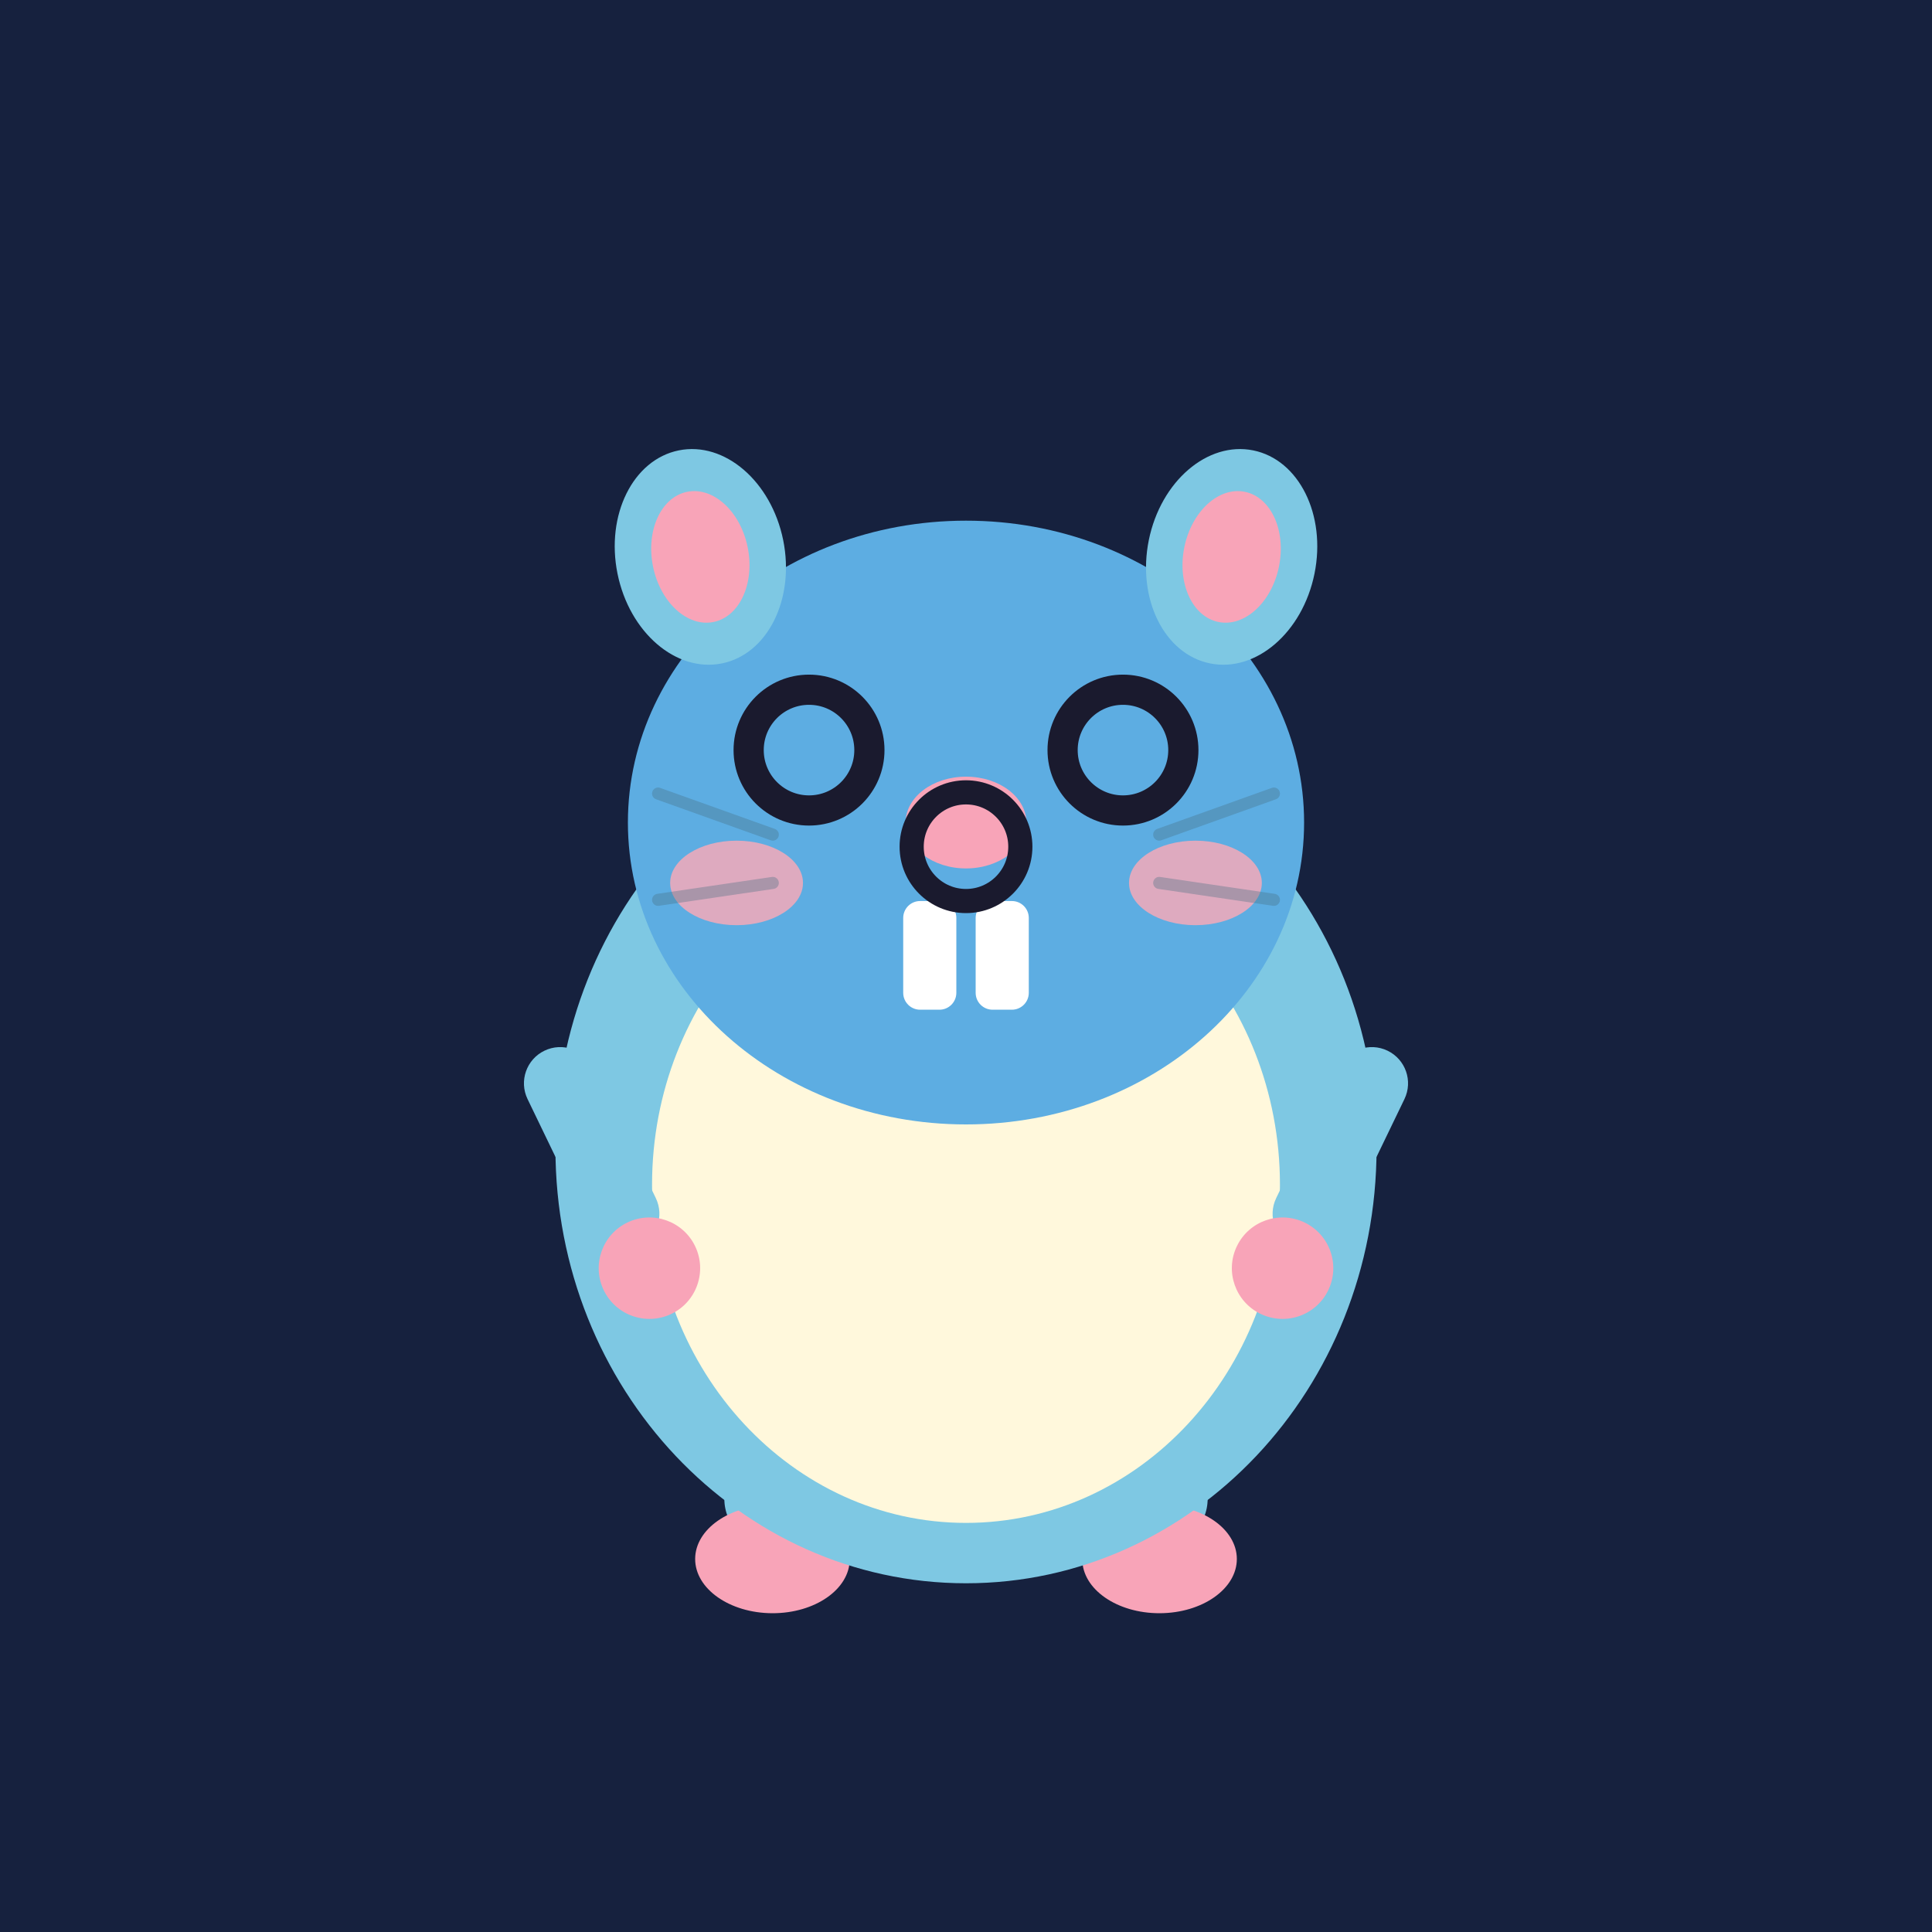
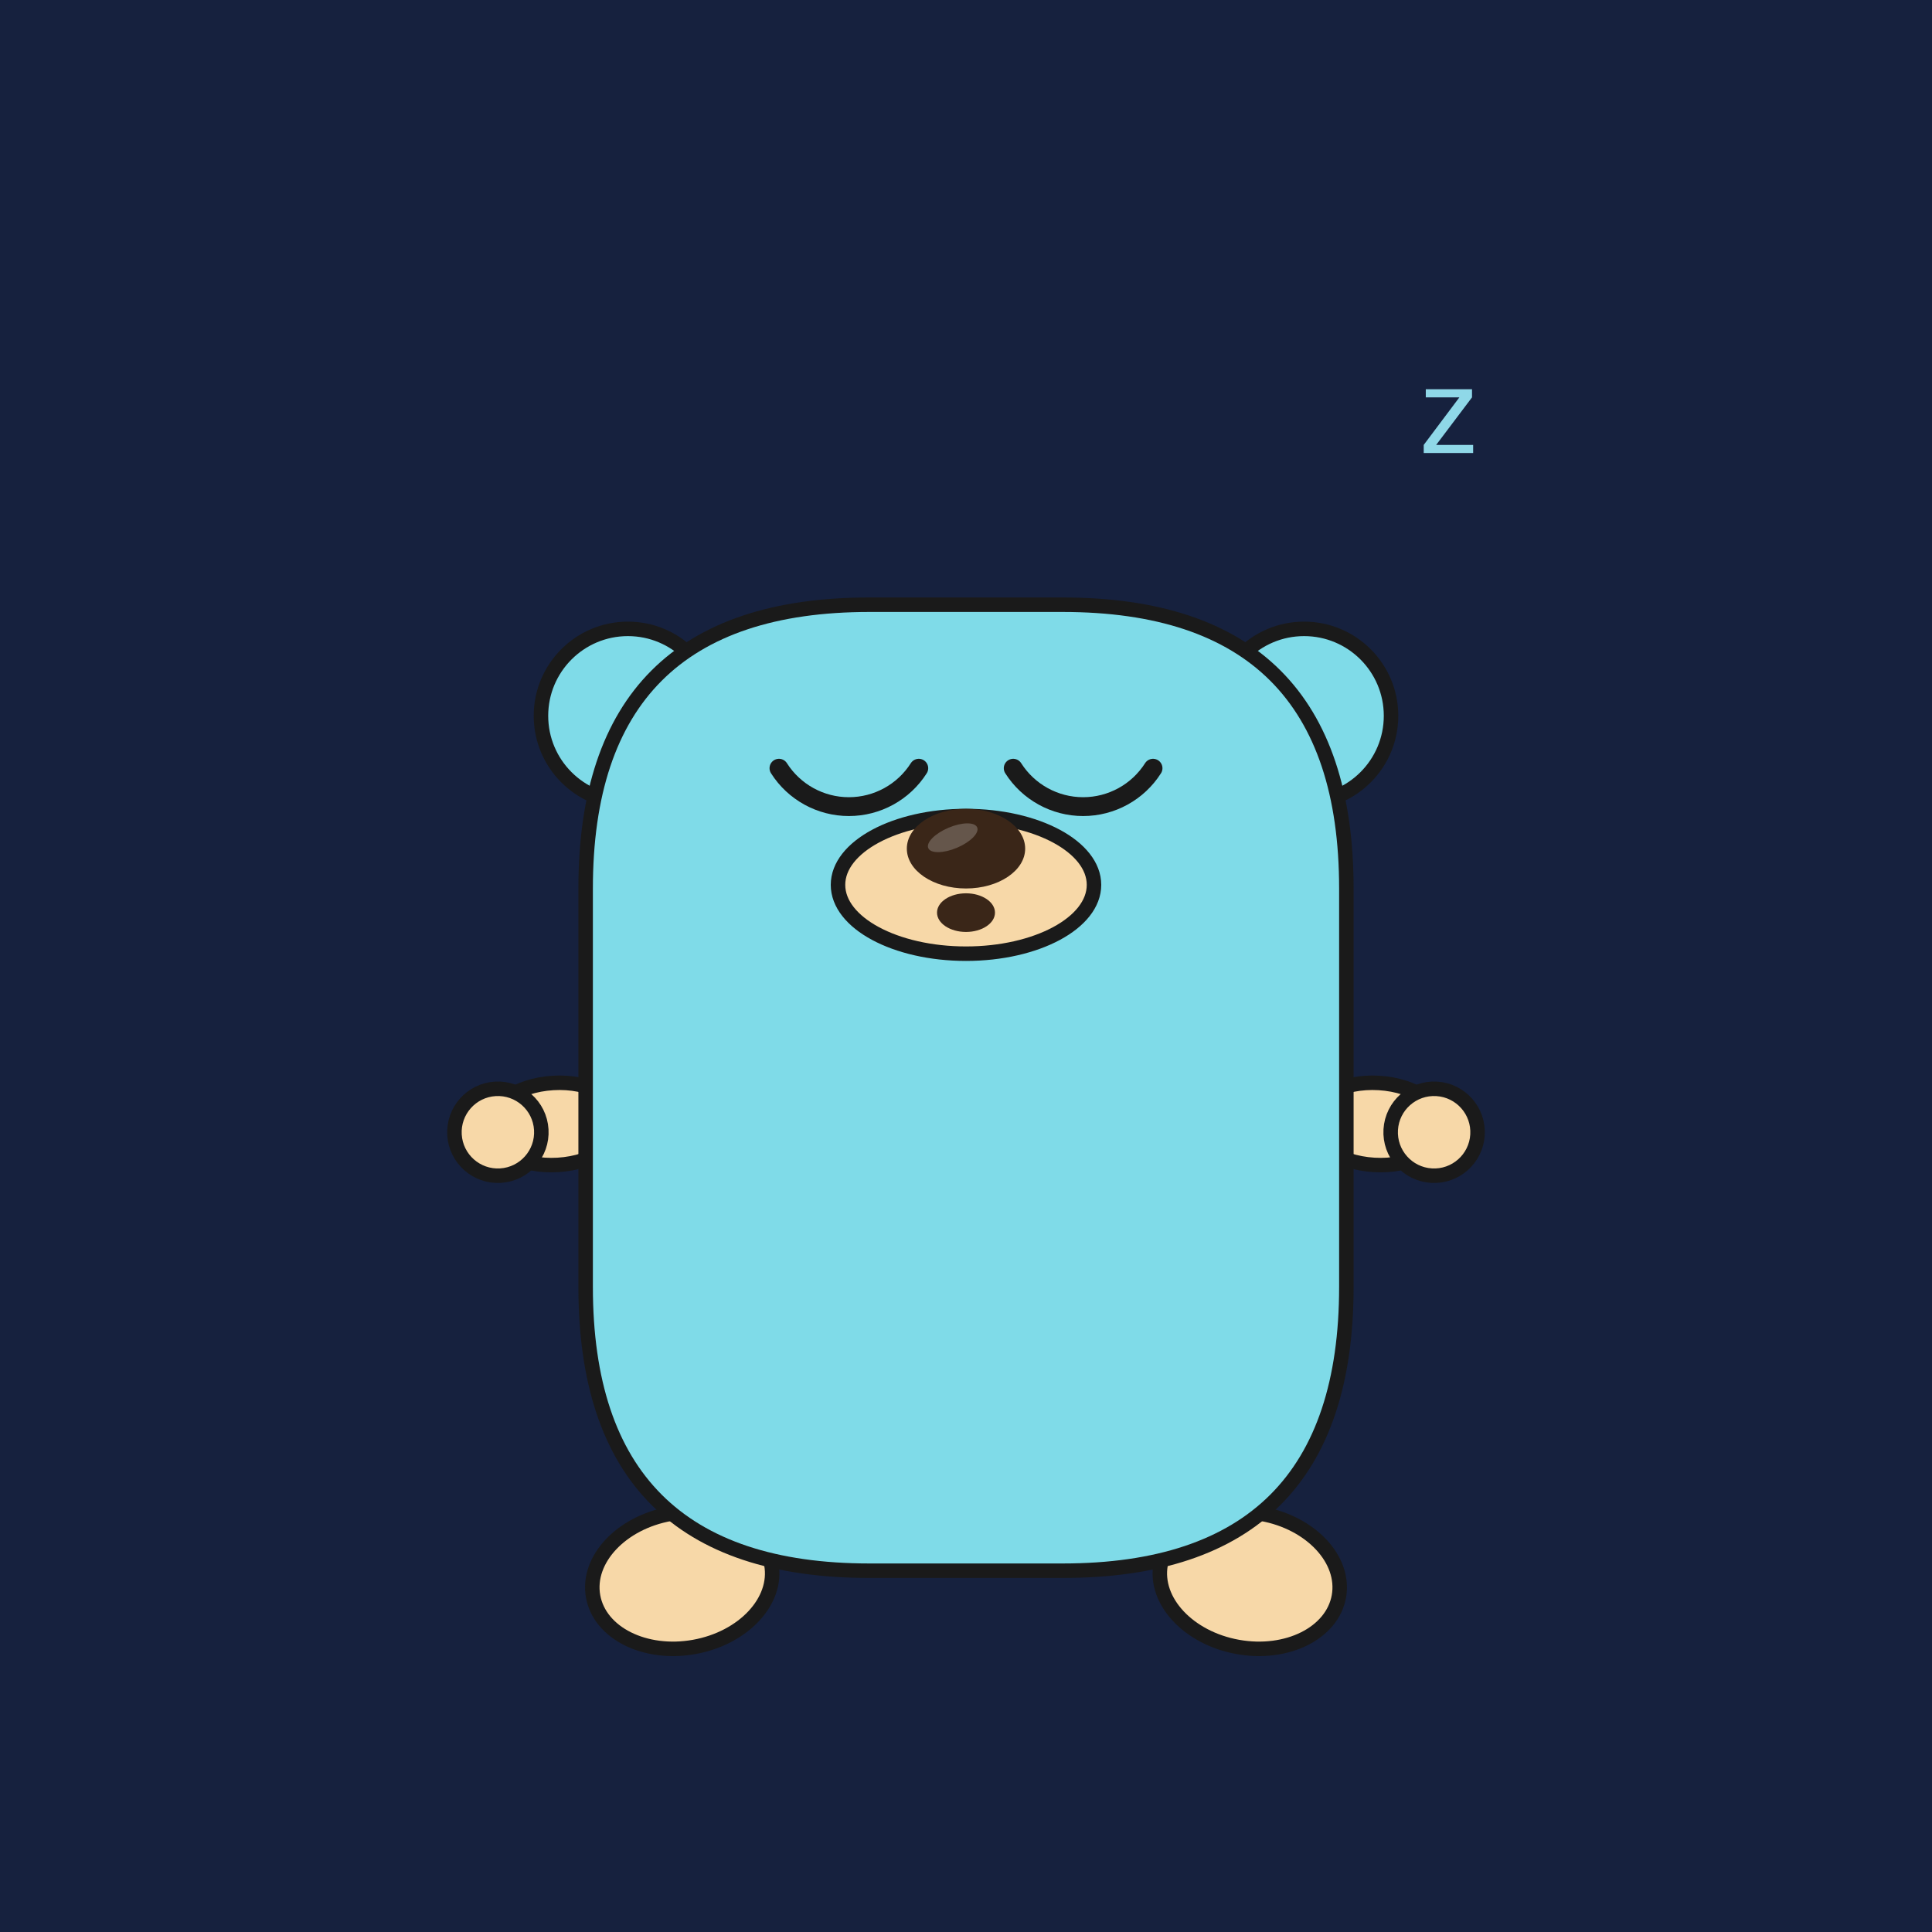
<svg xmlns="http://www.w3.org/2000/svg" width="320" height="320" viewBox="-80 -80 160 160">
  <rect x="-80" y="-80" width="160" height="160" fill="#16213e" />
  <g transform="translate(0,10)">
-     <g transform="translate(0,0.12) translate(16,30) rotate(-0.19)" fill="#7EC8E3">
-       <rect x="-4" y="-8" width="8" height="16" rx="4" />
+     <g transform="translate(0,0.08)">
+       <text x="40" y="-55.4" font-family="Arial, sans-serif" font-size="10" text-anchor="middle" dominant-baseline="middle" fill="#8FD8E8">z</text>
    </g>
-     <g transform="translate(0,0.12) translate(16,30) rotate(-0.19)" fill="#F8A4B8">
-       <ellipse cx="0" cy="9" rx="6.4" ry="4.48" />
+     <g transform="translate(0,0.08)" fill="#7FDBE8">
+       <ellipse cx="28" cy="-30.8" rx="7.2" ry="7.2" />
    </g>
-     <g transform="translate(0,0.12) translate(-16,30) rotate(0.19)" fill="#7EC8E3">
-       <rect x="-4" y="-8" width="8" height="16" rx="4" />
+     <g transform="translate(0,0.08)" fill="none" stroke="#1A1A1A" stroke-width="1.2" stroke-linecap="butt" stroke-linejoin="round">
+       <ellipse cx="28" cy="-30.8" rx="7.2" ry="7.2" />
    </g>
-     <g transform="translate(0,0.12) translate(-16,30) rotate(0.19)" fill="#F8A4B8">
-       <ellipse cx="0" cy="9" rx="6.4" ry="4.48" />
+     <g transform="translate(0,0.08)" fill="#7FDBE8">
+       <ellipse cx="-28" cy="-30.8" rx="7.2" ry="7.2" />
    </g>
-     <g transform="translate(0,0.12)" fill="#7EC8E3">
-       <ellipse cx="0" cy="5" rx="34" ry="36" />
+     <g transform="translate(0,0.08)" fill="none" stroke="#1A1A1A" stroke-width="1.2" stroke-linecap="butt" stroke-linejoin="round">
+       <ellipse cx="-28" cy="-30.8" rx="7.2" ry="7.2" />
    </g>
-     <g transform="translate(0,0.12)" fill="#FFF8DC">
-       <ellipse cx="0" cy="8" rx="26" ry="28" />
+     <g transform="translate(0,0.08) translate(23.5,40.8) rotate(10.17)" fill="#F7D8A8">
+       <ellipse cx="0" cy="0" rx="7.5" ry="5.6" />
    </g>
-     <g transform="translate(0,0.12) translate(31,5) rotate(25.77)" fill="#7EC8E3">
-       <rect x="-3" y="-9" width="6" height="18" rx="3" />
+     <g transform="translate(0,0.08) translate(23.5,40.8) rotate(10.17)" fill="none" stroke="#1A1A1A" stroke-width="1.2" stroke-linecap="butt" stroke-linejoin="round">
+       <ellipse cx="0" cy="0" rx="7.5" ry="5.6" />
    </g>
-     <g transform="translate(0,0.12) translate(31,5) rotate(25.77)" fill="#F8A4B8">
-       <ellipse cx="0" cy="11" rx="4.2" ry="4.2" />
+     <g transform="translate(0,0.08) translate(-23.5,40.8) rotate(-10.17)" fill="#F7D8A8">
+       <ellipse cx="0" cy="0" rx="7.5" ry="5.6" />
    </g>
-     <g transform="translate(0,0.12) translate(-31,5) rotate(-25.77)" fill="#7EC8E3">
-       <rect x="-3" y="-9" width="6" height="18" rx="3" />
+     <g transform="translate(0,0.08) translate(-23.5,40.8) rotate(-10.17)" fill="none" stroke="#1A1A1A" stroke-width="1.2" stroke-linecap="butt" stroke-linejoin="round">
+       <ellipse cx="0" cy="0" rx="7.5" ry="5.6" />
    </g>
-     <g transform="translate(0,0.12) translate(-31,5) rotate(-25.77)" fill="#F8A4B8">
-       <ellipse cx="0" cy="11" rx="4.2" ry="4.2" />
+     <g transform="translate(0,0.08) translate(34,3) rotate(3.45)" fill="#F7D8A8">
+       <ellipse cx="0" cy="0" rx="5.5" ry="3.4" />
    </g>
-     <g transform="translate(0,0.12)" fill="#5DADE2">
-       <ellipse cx="0" cy="-22" rx="28" ry="25" />
+     <g transform="translate(0,0.08) translate(34,3) rotate(3.45)" fill="none" stroke="#1A1A1A" stroke-width="1.2" stroke-linecap="butt" stroke-linejoin="round">
+       <ellipse cx="0" cy="0" rx="5.5" ry="3.4" />
    </g>
-     <g transform="translate(0,0.12)" fill="#7EC8E3">
-       <ellipse cx="-22" cy="-44" rx="7" ry="9" transform="rotate(-11.46 -22 -44)" />
+     <g transform="translate(0,0.08) translate(34,3) rotate(3.45)" fill="#F7D8A8">
+       <ellipse cx="4.8" cy="0.4" rx="3.6" ry="3.6" />
    </g>
-     <g transform="translate(0,0.12)" fill="#F8A4B8">
-       <ellipse cx="-22" cy="-44" rx="4" ry="5.5" transform="rotate(-11.46 -22 -44)" />
+     <g transform="translate(0,0.08) translate(34,3) rotate(3.45)" fill="none" stroke="#1A1A1A" stroke-width="1.2" stroke-linecap="butt" stroke-linejoin="round">
+       <ellipse cx="4.8" cy="0.4" rx="3.6" ry="3.6" />
    </g>
-     <g transform="translate(0,0.12)" fill="#7EC8E3">
-       <ellipse cx="22" cy="-44" rx="7" ry="9" transform="rotate(11.46 22 -44)" />
+     <g transform="translate(0,0.08) translate(-34,3) rotate(-3.45)" fill="#F7D8A8">
+       <ellipse cx="0" cy="0" rx="5.5" ry="3.4" />
    </g>
-     <g transform="translate(0,0.12)" fill="#F8A4B8">
-       <ellipse cx="22" cy="-44" rx="4" ry="5.5" transform="rotate(11.46 22 -44)" />
+     <g transform="translate(0,0.08) translate(-34,3) rotate(-3.45)" fill="none" stroke="#1A1A1A" stroke-width="1.2" stroke-linecap="butt" stroke-linejoin="round">
+       <ellipse cx="0" cy="0" rx="5.5" ry="3.4" />
    </g>
-     <g transform="translate(0,0.12)" fill="#F5A9B8" opacity="0.85">
-       <ellipse cx="-19" cy="-17" rx="5.5" ry="3.5" />
+     <g transform="translate(0,0.08) translate(-34,3) rotate(-3.45)" fill="#F7D8A8">
+       <ellipse cx="-4.8" cy="0.4" rx="3.6" ry="3.6" />
    </g>
-     <g transform="translate(0,0.12)" fill="#F5A9B8" opacity="0.85">
-       <ellipse cx="19" cy="-17" rx="5.5" ry="3.5" />
+     <g transform="translate(0,0.08) translate(-34,3) rotate(-3.45)" fill="none" stroke="#1A1A1A" stroke-width="1.2" stroke-linecap="butt" stroke-linejoin="round">
+       <ellipse cx="-4.8" cy="0.4" rx="3.6" ry="3.6" />
    </g>
-     <g transform="translate(0,0.12)" fill="none" stroke="#1a1a2e" stroke-width="2.5" stroke-linecap="round">
-       <ellipse cx="-13" cy="-28" rx="5" ry="5" />
+     <g transform="translate(0,0.08)" fill="#7FDBE8">
+       <path d="M-8,-40 L8,-40 Q31.5,-40 31.5,-16.5 L31.5,16.5 Q31.5,40 8,40 L-8,40 Q-31.5,40 -31.5,16.5 L-31.5,-16.5 Q-31.5,-40 -8,-40 Z" />
    </g>
-     <g transform="translate(0,0.12)" fill="none" stroke="#1a1a2e" stroke-width="2.5" stroke-linecap="round">
-       <ellipse cx="13" cy="-28" rx="5" ry="5" />
+     <g transform="translate(0,0.08)" fill="none" stroke="#1A1A1A" stroke-width="1.2" stroke-linecap="butt" stroke-linejoin="round">
+       <path d="M-8,-40 L8,-40 Q31.5,-40 31.5,-16.5 L31.5,16.5 Q31.5,40 8,40 L-8,40 Q-31.5,40 -31.5,16.5 L-31.5,-16.5 Q-31.5,-40 -8,-40 Z" />
    </g>
-     <g transform="translate(0,0.12)" fill="#F8A4B8">
-       <ellipse cx="0" cy="-22" rx="5" ry="3.8" />
+     <g transform="translate(0,0.08)" fill="none" stroke="#1A1A1A" stroke-width="1.56" stroke-linecap="round" stroke-linejoin="round">
+       <path d="M15.49,-26.46 A6.86,6.86 0 0 1 3.91,-26.46" />
    </g>
-     <g transform="translate(0,0.12)" fill="#FFFFFF">
-       <rect x="-5.2" y="-15.5" width="4.4" height="9" rx="1.4" />
+     <g transform="translate(0,0.08)" fill="none" stroke="#1A1A1A" stroke-width="1.56" stroke-linecap="round" stroke-linejoin="round">
+       <path d="M-3.91,-26.46 A6.86,6.86 0 0 1 -15.49,-26.46" />
    </g>
-     <g transform="translate(0,0.12)" fill="#FFFFFF">
-       <rect x="0.8" y="-15.5" width="4.4" height="9" rx="1.4" />
+     <g transform="translate(0,0.08)" fill="#F7D8A8">
+       <ellipse cx="0" cy="-16.8" rx="10.6" ry="5.7" />
    </g>
-     <g transform="translate(0,0.12)" fill="none" stroke="#1a1a2e" stroke-width="2" stroke-linecap="round">
-       <ellipse cx="0" cy="-20" rx="4.5" ry="4.5" />
+     <g transform="translate(0,0.08)" fill="none" stroke="#1A1A1A" stroke-width="1.2" stroke-linecap="butt" stroke-linejoin="round">
+       <ellipse cx="0" cy="-16.8" rx="10.6" ry="5.7" />
    </g>
-     <g transform="translate(0,0.12)" fill="none" stroke="rgba(70,110,130,0.35)" stroke-width="1" stroke-linecap="round">
-       <path d="M-16,-21 L-25.5,-24.4" />
+     <g transform="translate(0,0.08)" fill="#3A2618">
+       <ellipse cx="0" cy="-19.8" rx="4.9" ry="3.3" />
    </g>
-     <g transform="translate(0,0.12)" fill="none" stroke="rgba(70,110,130,0.35)" stroke-width="1" stroke-linecap="round">
-       <path d="M-16,-17 L-25.5,-15.6" />
+     <g transform="translate(0,0.08)" fill="rgba(255,255,255,0.22)">
+       <ellipse cx="-1.1" cy="-20.7" rx="2.2" ry="0.9" transform="rotate(-22.92 -1.1 -20.7)" />
    </g>
-     <g transform="translate(0,0.12)" fill="none" stroke="rgba(70,110,130,0.35)" stroke-width="1" stroke-linecap="round">
-       <path d="M16,-21 L25.5,-24.4" />
-     </g>
-     <g transform="translate(0,0.12)" fill="none" stroke="rgba(70,110,130,0.35)" stroke-width="1" stroke-linecap="round">
-       <path d="M16,-17 L25.5,-15.6" />
+     <g transform="translate(0,0.08)" fill="#3A2618">
+       <ellipse cx="0" cy="-14.5" rx="2.4" ry="1.6" />
    </g>
  </g>
</svg>
